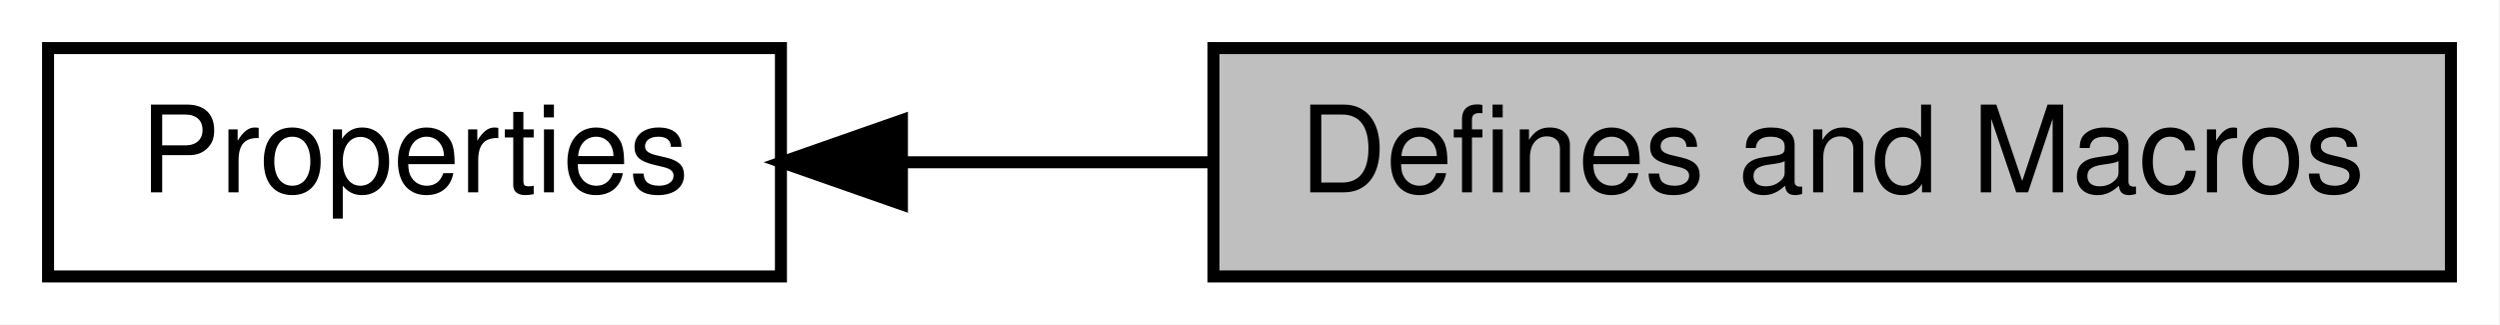
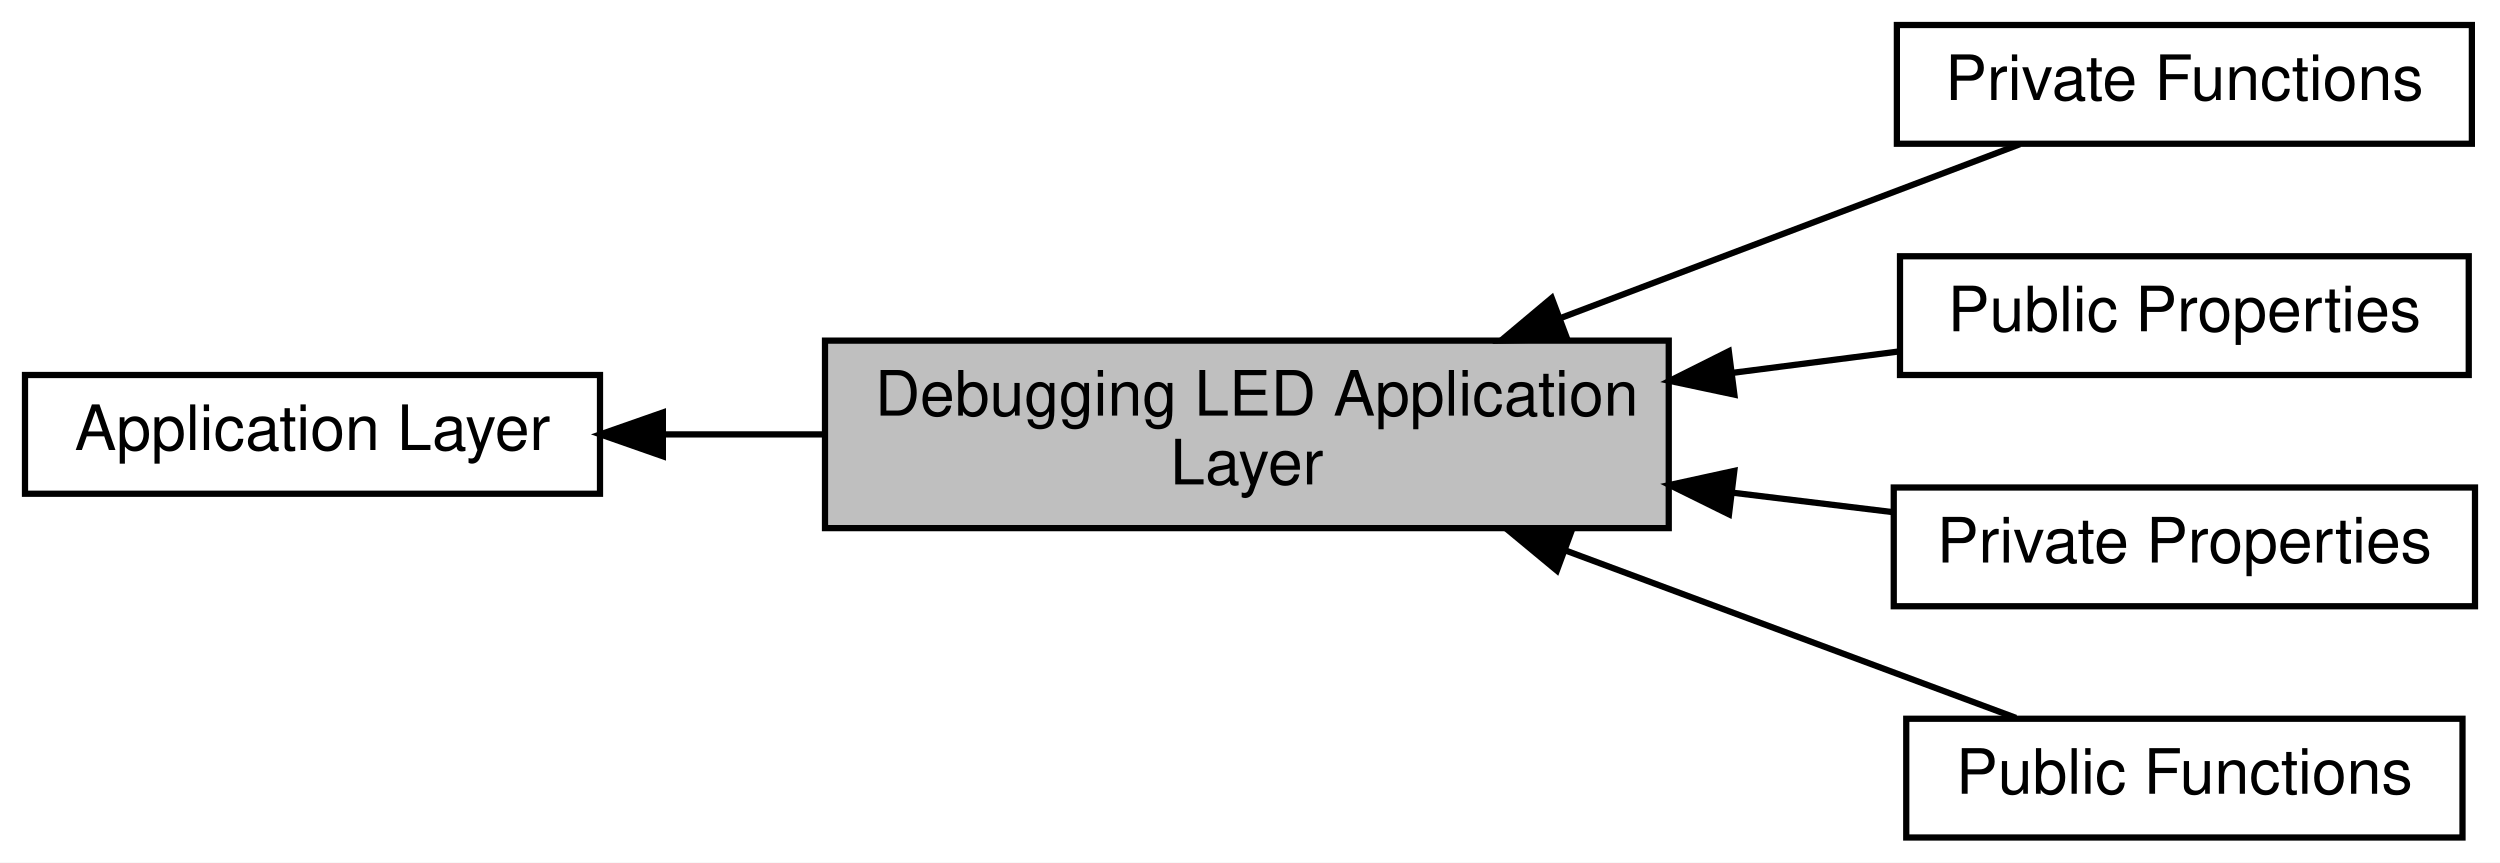
- <svg xmlns="http://www.w3.org/2000/svg" xmlns:xlink="http://www.w3.org/1999/xlink" width="208pt" height="27pt" viewBox="0.00 0.00 208.00 27.00">
-   <g id="graph0" class="graph" transform="scale(1 1) rotate(0) translate(4 23)">
-     <polygon fill="white" stroke="transparent" points="-4,4 -4,-23 204,-23 204,4 -4,4" />
+ <svg xmlns="http://www.w3.org/2000/svg" xmlns:xlink="http://www.w3.org/1999/xlink" width="400pt" height="138pt" viewBox="0.00 0.00 400.00 138.00">
+   <g id="graph0" class="graph" transform="scale(1 1) rotate(0) translate(4 134)">
+     <polygon fill="white" stroke="transparent" points="-4,4 -4,-134 396,-134 396,4 -4,4" />
    <g id="node1" class="node">
      <g id="a_node1">
-         <a xlink:href="a00465.html" target="_top" xlink:title="Properties of the second library layer.">
-           <polygon fill="white" stroke="black" points="61,-19 0,-19 0,0 61,0 61,-19" />
-           <text text-anchor="middle" x="30.5" y="-7" font-family="Helvetica,sans-Serif" font-size="10.00">Properties</text>
+         <a xlink:href="a00551.html" target="_top" xlink:title="Task Layer.">
+           <polygon fill="white" stroke="black" points="92,-74 0,-74 0,-55 92,-55 92,-74" />
+           <text text-anchor="middle" x="46" y="-62" font-family="Helvetica,sans-Serif" font-size="10.00">Application Layer</text>
        </a>
      </g>
    </g>
-     <g id="node2" class="node">
-       <g id="a_node2">
-         <a xlink:title="Defines and macros of the boost converter state machine.">
-           <polygon fill="#bfbfbf" stroke="black" points="200,-19 97,-19 97,0 200,0 200,-19" />
-           <text text-anchor="middle" x="148.5" y="-7" font-family="Helvetica,sans-Serif" font-size="10.00">Defines and Macros</text>
+     <g id="node5" class="node">
+       <g id="a_node5">
+         <a xlink:title=" ">
+           <polygon fill="#bfbfbf" stroke="black" points="263,-79.5 128,-79.5 128,-49.5 263,-49.5 263,-79.5" />
+           <text text-anchor="start" x="136" y="-67.5" font-family="Helvetica,sans-Serif" font-size="10.00">Debugging LED Application</text>
+           <text text-anchor="middle" x="195.5" y="-56.5" font-family="Helvetica,sans-Serif" font-size="10.00"> Layer</text>
        </a>
      </g>
    </g>
    <g id="edge1" class="edge">
-       <path fill="none" stroke="black" d="M71.17,-9.5C79.42,-9.5 88.22,-9.5 96.8,-9.5" />
-       <polygon fill="black" stroke="black" points="71.07,-6 61.07,-9.5 71.07,-13 71.07,-6" />
+       <path fill="none" stroke="black" d="M102.14,-64.5C110.57,-64.5 119.35,-64.5 128,-64.5" />
+       <polygon fill="black" stroke="black" points="102.06,-61 92.06,-64.5 102.06,-68 102.06,-61" />
+     </g>
+     <g id="node2" class="node">
+       <g id="a_node2">
+         <a xlink:href="a00471.html" target="_top" xlink:title="Private functions of the application layer of the debugging LED task.">
+           <polygon fill="white" stroke="black" points="391.5,-130 299.5,-130 299.5,-111 391.5,-111 391.5,-130" />
+           <text text-anchor="middle" x="345.5" y="-118" font-family="Helvetica,sans-Serif" font-size="10.00">Private Functions</text>
+         </a>
+       </g>
+     </g>
+     <g id="node3" class="node">
+       <g id="a_node3">
+         <a xlink:href="a00470.html" target="_top" xlink:title="Public properties of the application layer of the debugging LED task.">
+           <polygon fill="white" stroke="black" points="391,-93 300,-93 300,-74 391,-74 391,-93" />
+           <text text-anchor="middle" x="345.5" y="-81" font-family="Helvetica,sans-Serif" font-size="10.00">Public Properties</text>
+         </a>
+       </g>
+     </g>
+     <g id="node4" class="node">
+       <g id="a_node4">
+         <a xlink:href="a00472.html" target="_top" xlink:title="Private properties of the application layer of the debugging LED task.">
+           <polygon fill="white" stroke="black" points="392,-56 299,-56 299,-37 392,-37 392,-56" />
+           <text text-anchor="middle" x="345.5" y="-44" font-family="Helvetica,sans-Serif" font-size="10.00">Private Properties</text>
+         </a>
+       </g>
+     </g>
+     <g id="edge4" class="edge">
+       <path fill="none" stroke="black" d="M245.71,-83.12C270.31,-92.43 299.05,-103.3 319.17,-110.92" />
+       <polygon fill="black" stroke="black" points="246.75,-79.77 236.16,-79.51 244.28,-86.32 246.75,-79.77" />
+     </g>
+     <g id="edge3" class="edge">
+       <path fill="none" stroke="black" d="M273.08,-74.33C282.24,-75.51 291.35,-76.68 299.85,-77.77" />
+       <polygon fill="black" stroke="black" points="273.5,-70.86 263.14,-73.06 272.61,-77.8 273.5,-70.86" />
+     </g>
+     <g id="edge5" class="edge">
+       <path fill="none" stroke="black" d="M273.12,-55.18C281.96,-54.11 290.75,-53.04 298.99,-52.04" />
+       <polygon fill="black" stroke="black" points="272.64,-51.71 263.14,-56.4 273.49,-58.66 272.64,-51.71" />
+     </g>
+     <g id="node6" class="node">
+       <g id="a_node6">
+         <a xlink:href="a00469.html" target="_top" xlink:title="Public functions of the application layer of the debugging LED task.">
+           <polygon fill="white" stroke="black" points="390,-19 301,-19 301,0 390,0 390,-19" />
+           <text text-anchor="middle" x="345.5" y="-7" font-family="Helvetica,sans-Serif" font-size="10.00">Public Functions</text>
+         </a>
+       </g>
+     </g>
+     <g id="edge2" class="edge">
+       <path fill="none" stroke="black" d="M246.35,-45.97C270.56,-36.98 298.64,-26.54 318.55,-19.14" />
+       <polygon fill="black" stroke="black" points="245.1,-42.71 236.94,-49.47 247.53,-49.27 245.1,-42.71" />
    </g>
  </g>
</svg>
